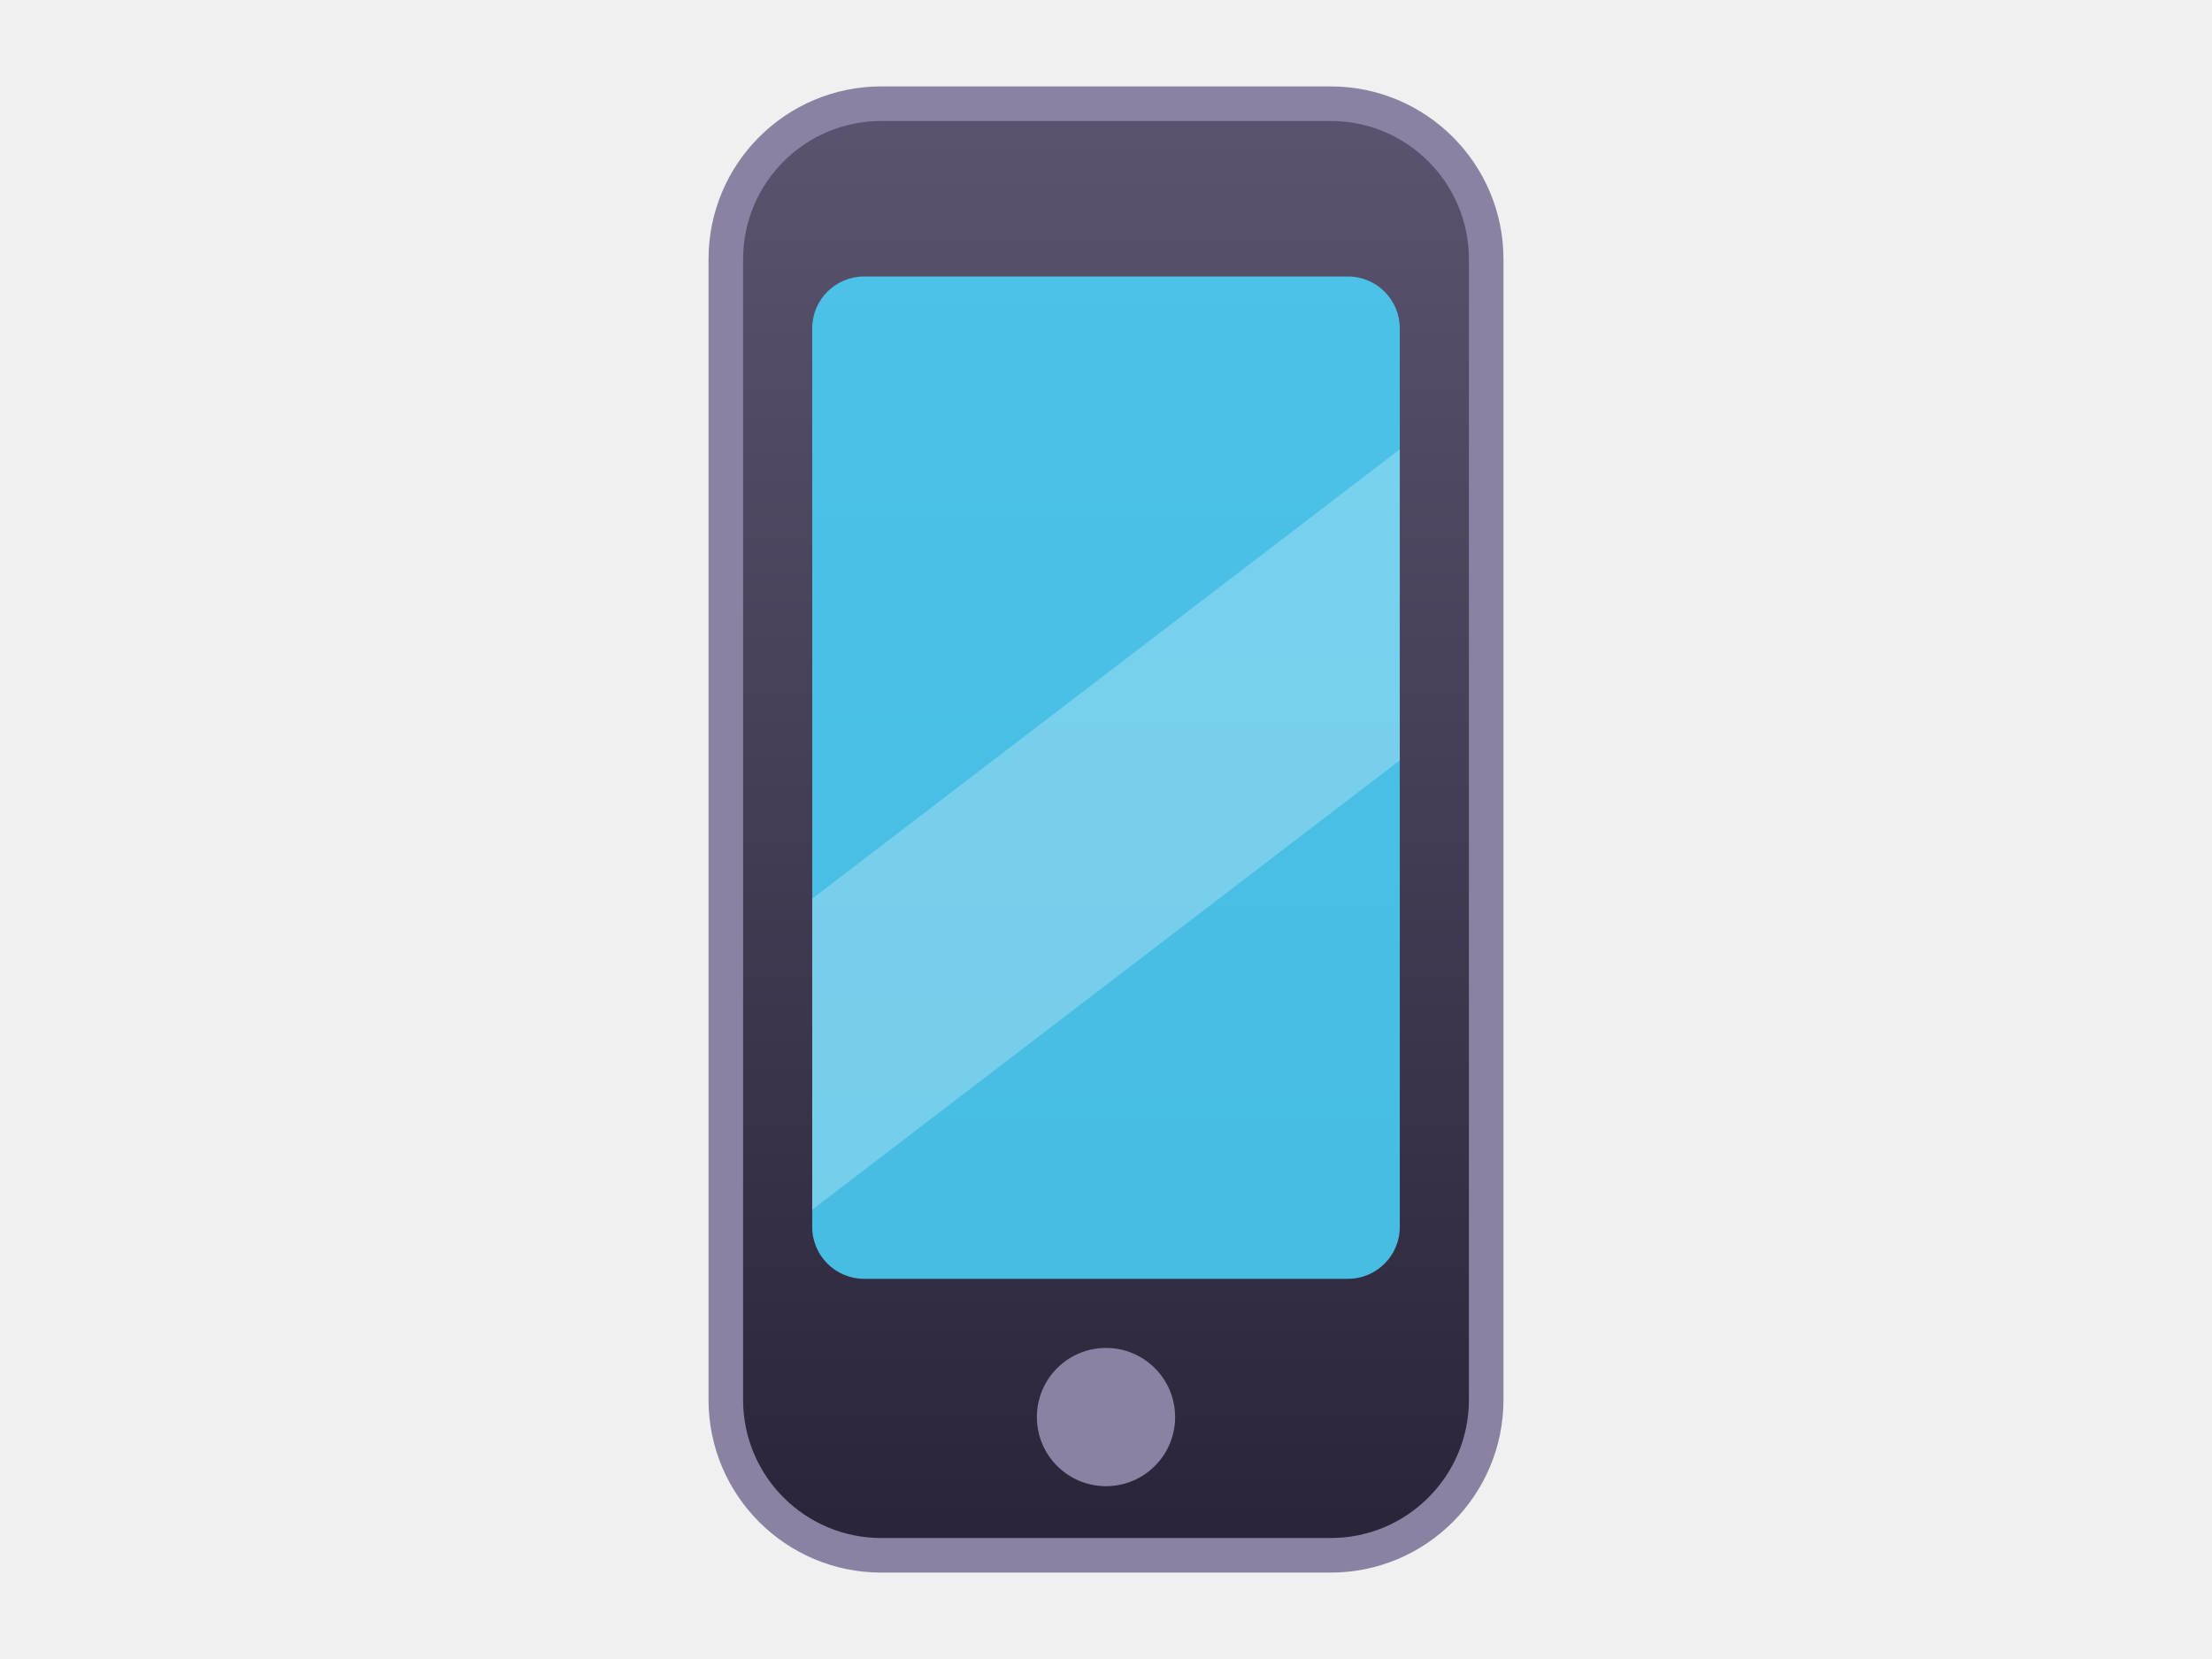
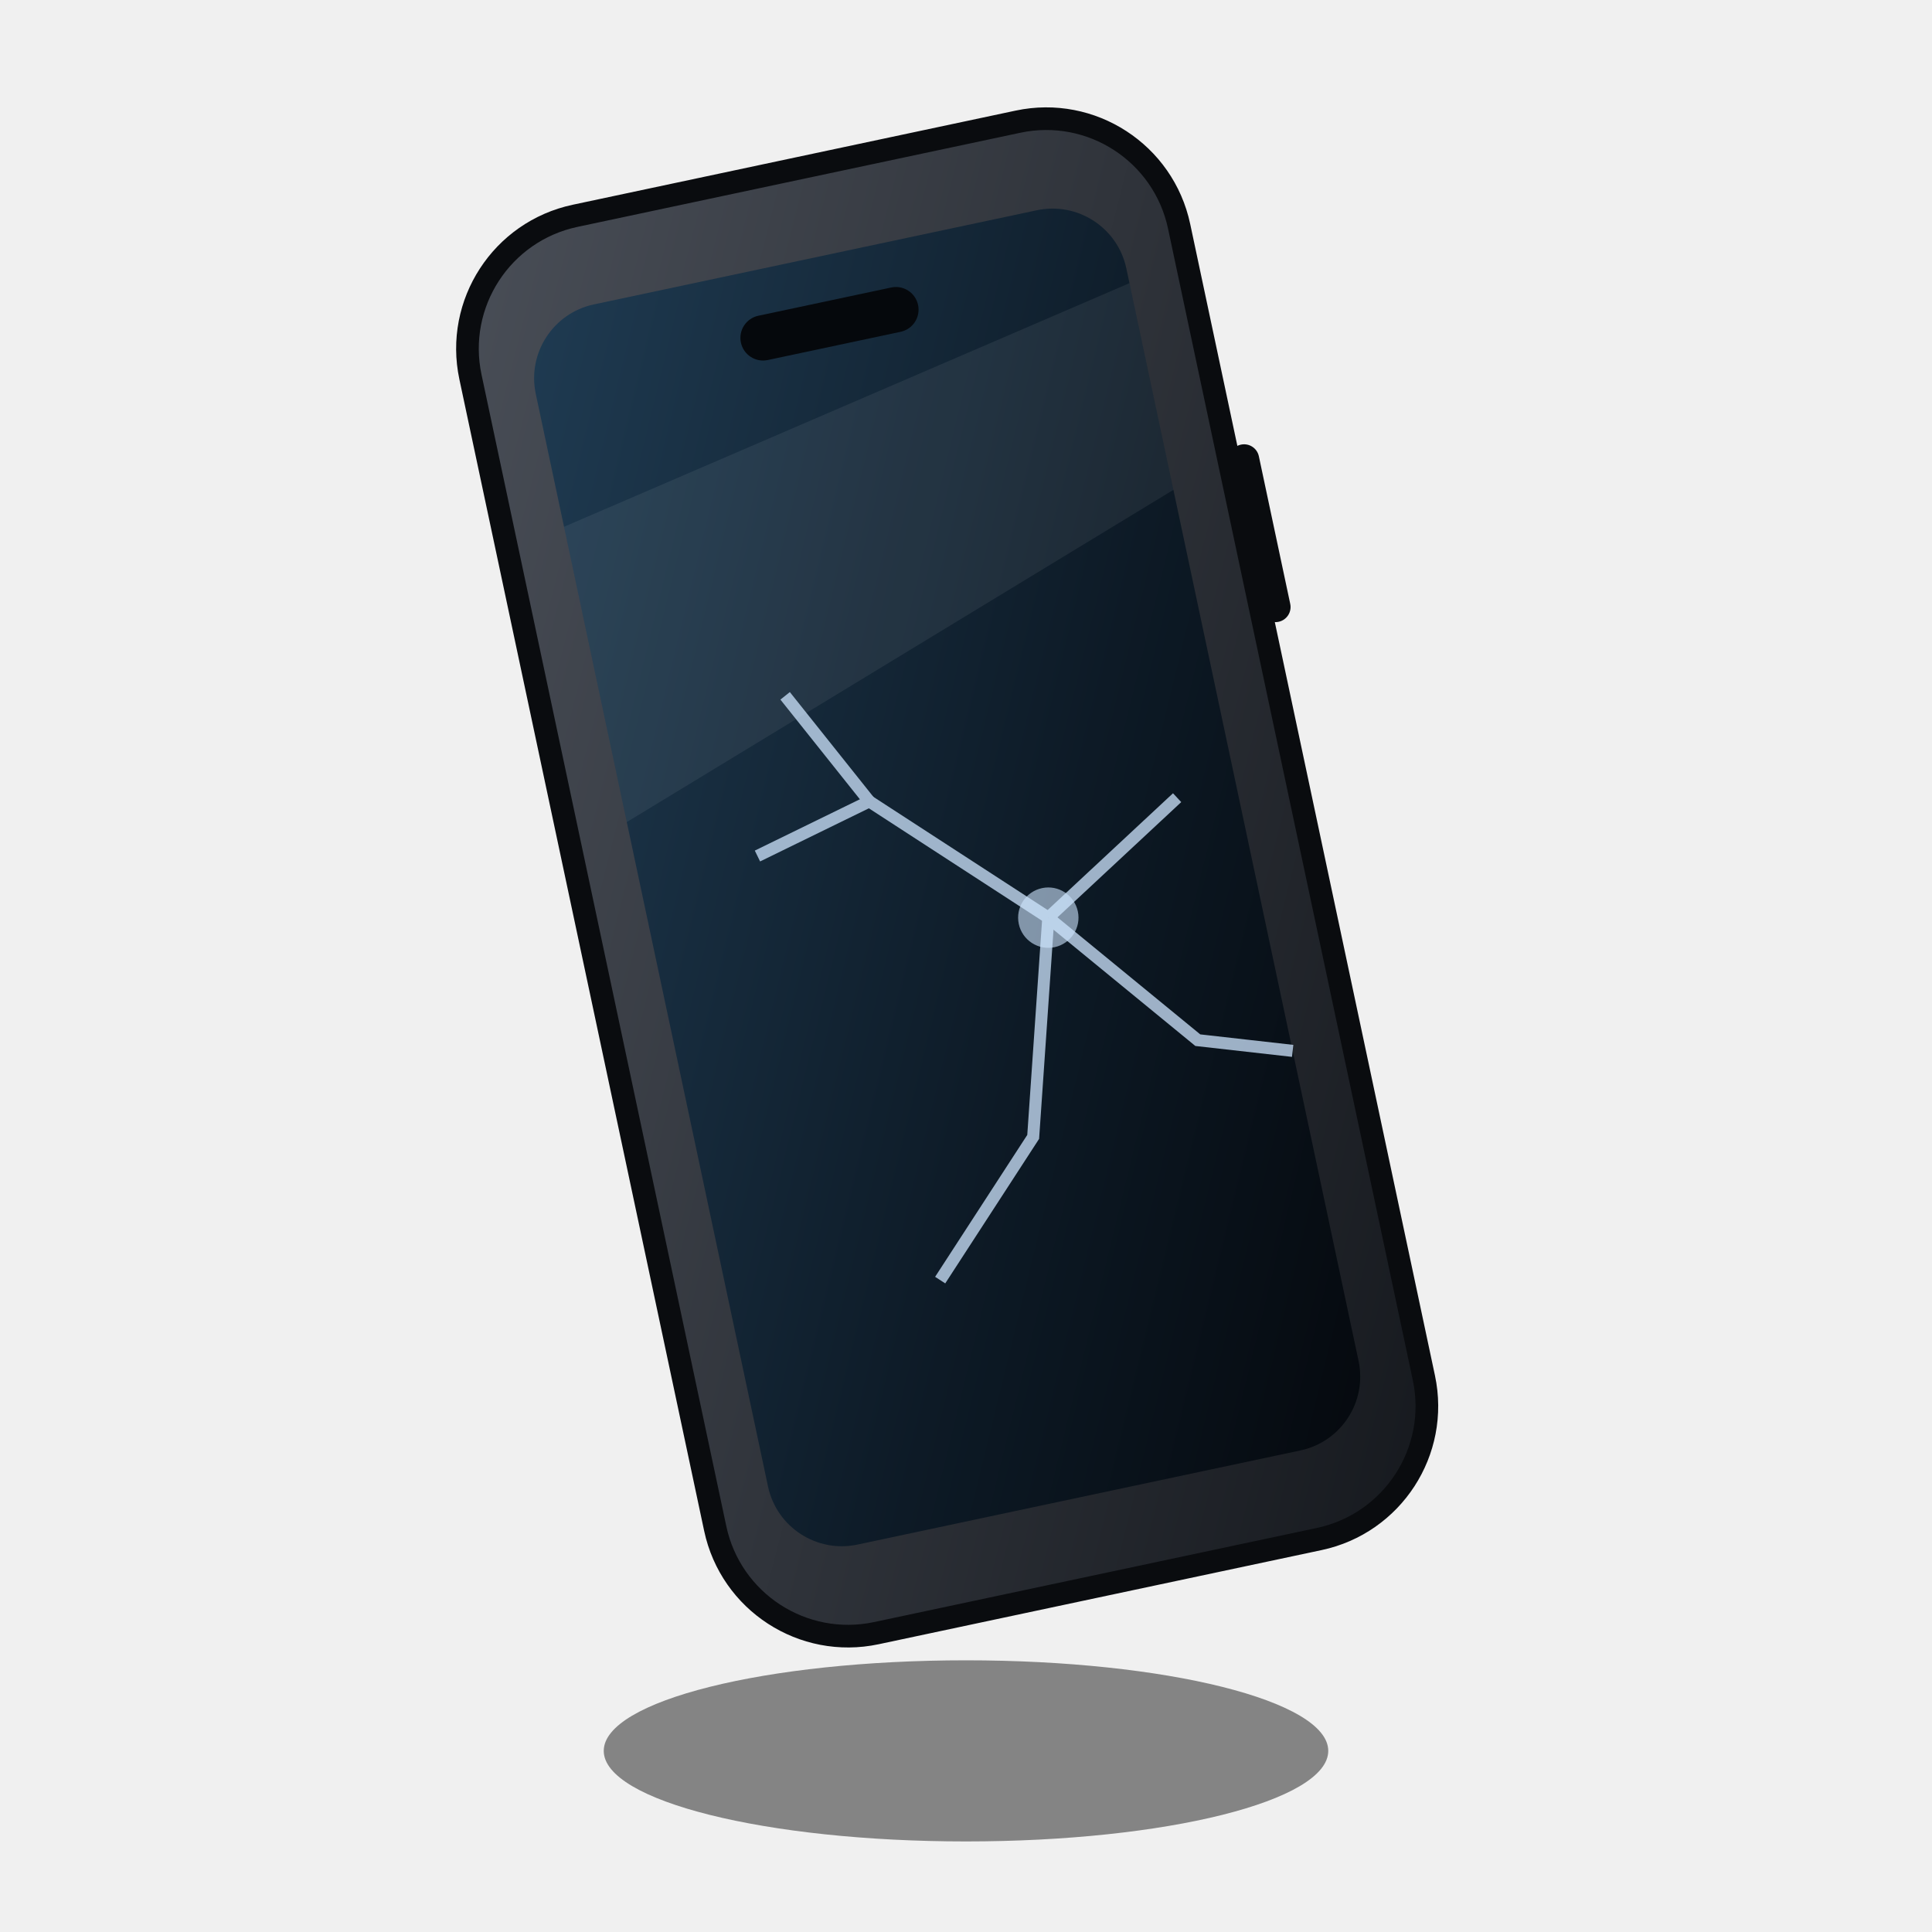
- <svg xmlns="http://www.w3.org/2000/svg" viewBox="0 0 128 96">
+ <svg xmlns="http://www.w3.org/2000/svg" viewBox="0 0 128 128">
  <defs>
-     <linearGradient id="o" x1="0" y1="0" x2="0" y2="1">
-       <stop offset="0" stop-color="#ffe27a" />
-       <stop offset="1" stop-color="#d48a00" />
+     <linearGradient id="carcaca" x1="0" y1="0" x2="1" y2="1">
+       <stop offset="0" stop-color="#4a4f58" />
+       <stop offset="1" stop-color="#15181d" />
    </linearGradient>
-     <linearGradient id="m" x1="0" y1="0" x2="0" y2="1">
-       <stop offset="0" stop-color="#5b5470" />
-       <stop offset="1" stop-color="#2a2438" />
-     </linearGradient>
-     <linearGradient id="r" x1="0" y1="0" x2="1" y2="1">
-       <stop offset="0" stop-color="#d9b8ff" />
-       <stop offset="1" stop-color="#8b3fe0" />
+     <linearGradient id="tela" x1="0" y1="0" x2="1" y2="1">
+       <stop offset="0" stop-color="#1f3b52" />
+       <stop offset="0.6" stop-color="#0d1a26" />
+       <stop offset="1" stop-color="#05090e" />
    </linearGradient>
  </defs>
-   <rect x="42" y="6" width="44" height="84" rx="9" fill="url(#m)" stroke="#8a82a3" stroke-width="2" />
-   <rect x="47" y="16" width="34" height="58" rx="3" fill="#4ad6ff" opacity=".85" />
-   <path d="M47 52 81 26v18L47 70z" fill="#fff" opacity=".25" />
-   <circle cx="64" cy="82" r="4" fill="#8a82a3" />
+   <ellipse cx="64" cy="116" rx="24" ry="6" fill="#000" opacity="0.45" />
+   <g transform="rotate(-12 64 64)">
+     <rect x="40" y="10" width="48" height="96" rx="9" fill="url(#carcaca)" stroke="#0a0c0f" stroke-width="1.5" />
+     <rect x="44" y="16" width="40" height="84" rx="5" fill="url(#tela)" />
+     <rect x="58" y="19" width="12" height="3" rx="1.5" fill="#05080c" />
+     <path d="M44 30 L84 22 V36 L44 50 Z" fill="#fff" opacity="0.07" />
+     <g stroke="#cfe6ff" stroke-width="0.8" fill="none" opacity="0.75">
+       <path d="M70 62 L60 52 L52 54" />
+       <path d="M70 62 L80 56" />
+       <path d="M70 62 L66 76 L58 84" />
+       <path d="M70 62 L78 72 L84 74" />
+       <path d="M60 52 L56 44" />
+     </g>
+     <circle cx="70" cy="62" r="2" fill="#cfe6ff" opacity="0.6" />
+     <rect x="88" y="34" width="2" height="12" rx="1" fill="#0a0c0f" />
+   </g>
</svg>
